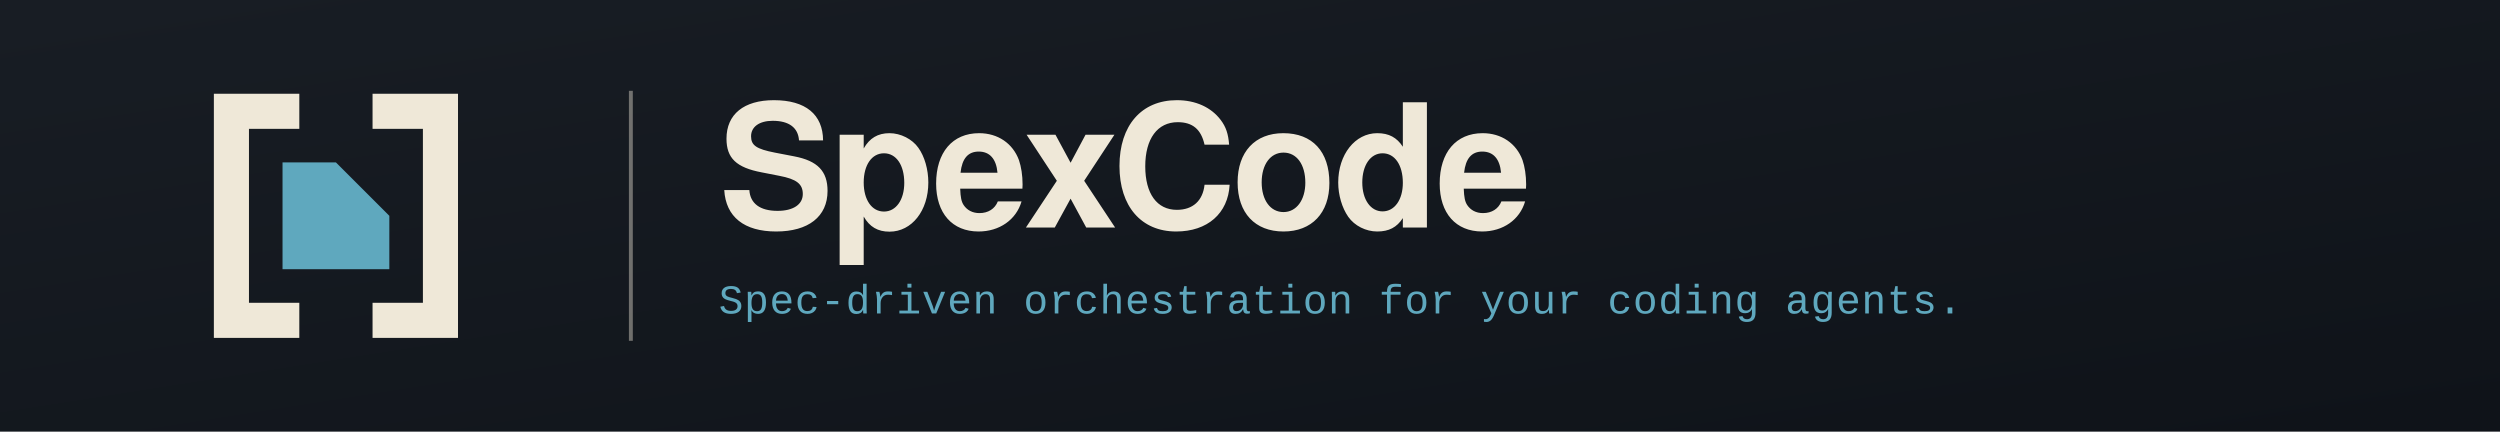
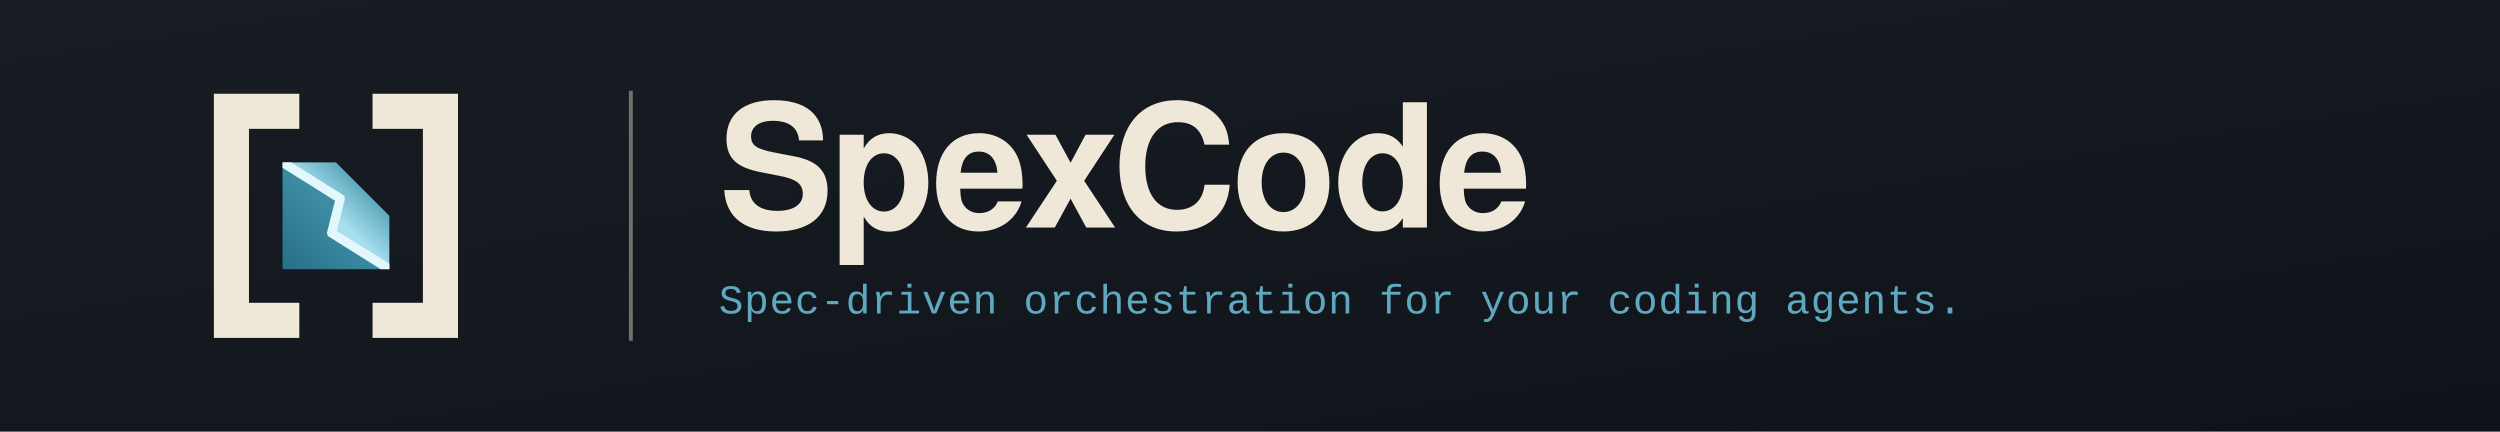
<svg xmlns="http://www.w3.org/2000/svg" viewBox="0 0 1280 221" role="img" aria-label="SpexCode — spec-driven orchestration for your coding agents">
  <defs>
    <linearGradient id="g-field" x1="0.04" y1="0" x2="0.96" y2="1">
      <stop offset="0" stop-color="#181D24" />
      <stop offset="1" stop-color="#0F1319" />
+     </linearGradient>
+     <clipPath id="mk-c">
+       <path d="M 186.0,186.0 L 256.0,186.0 L 326.0,256.0 L 326.0,326.0 L 186.0,326.0 Z" />
+     </clipPath>
+     <linearGradient id="mk-new" gradientUnits="userSpaceOnUse" x1="256" y1="256" x2="291.4" y2="220.6">
+       <stop offset="0" stop-color="#A6DEEE" />
+       <stop offset="1" stop-color="#5FA8BE" />
+     </linearGradient>
+     <linearGradient id="mk-old" gradientUnits="userSpaceOnUse" x1="256" y1="256" x2="186.0" y2="326.0">
+       <stop offset="0" stop-color="#3D8CA4" />
+       <stop offset="1" stop-color="#276F86" />
    </linearGradient>
  </defs>
  <rect width="1280" height="221" fill="url(#g-field)" />
  <g transform="translate(0.0,-49.5)">
    <g transform="translate(72,60) scale(0.39062)">
      <path d="M 96,96 L 208,96 L 208,142 L 142,142 L 142,370 L 208,370 L 208,416 L 96,416 Z" fill="#EFE8D8" />
      <path d="M 416,96 L 304,96 L 304,142 L 370,142 L 370,370 L 304,370 L 304,416 L 416,416 Z" fill="#EFE8D8" />
-       <path d="M 186,186 L 256,186 L 326,256 L 326,326 L 186,326 L 186,186 Z" fill="#5FA8BE" />
+       <g clip-path="url(#mk-c)">
+         <path d="M 326.0,326.0 L 250.3,278.5 L 261.7,233.5 L 186.0,186.0 L 186.0,326.0 Z" fill="url(#mk-old)" />
+         <path d="M 186.0,186.0 L 261.7,233.5 L 250.3,278.5 L 326.0,326.0 L 326.0,256.0 L 256.0,186.0 Z" fill="url(#mk-new)" />
+         <path d="M 186.0,186.0 L 261.7,233.5 L 250.3,278.5 L 326.0,326.0" fill="none" stroke="#E4F7FD" stroke-width="12" stroke-linejoin="round" stroke-linecap="butt" />
+       </g>
    </g>
    <rect x="322" y="96" width="2" height="128" fill="#EFE8D8" opacity="0.42" />
    <g transform="translate(368,166)">
      <path d="M53.416 -44.616C53.328 -57.904 44.44 -65.208 28.248 -65.208C12.848 -65.208 3.96 -57.992 3.96 -45.496C3.96 -35.552 8.976 -30.712 22.0 -28.248L30.976 -26.488C39.776 -24.816 43.032 -22.352 43.032 -17.16C43.032 -11.792 38.104 -8.536 30.096 -8.536C21.12 -8.536 16.104 -12.32 15.664 -19.184H2.816C3.608 -5.456 13.024 2.024 29.392 2.024C45.936 2.024 55.704 -5.632 55.704 -18.744C55.704 -28.864 50.6 -34.144 38.72 -36.432L28.688 -38.368C19.272 -40.216 16.544 -42.064 16.544 -46.728C16.544 -51.568 20.768 -54.648 27.632 -54.648C35.992 -54.648 40.656 -51.128 41.096 -44.616Z M74.216 -47.52H61.896V19.184H74.216V-5.632C77.208 -0.352 81.432 2.112 87.416 2.112C98.856 2.112 107.304 -8.624 107.304 -23.056C107.304 -29.744 105.368 -36.432 102.2 -40.832C99.032 -45.32 93.136 -48.312 87.416 -48.312C81.432 -48.312 77.208 -45.76 74.216 -40.48ZM84.6 -38.016C90.848 -38.016 94.984 -32.032 94.984 -22.88C94.984 -14.168 90.76 -8.184 84.6 -8.184C78.352 -8.184 74.216 -14.168 74.216 -23.056C74.216 -32.032 78.352 -38.016 84.6 -38.016Z M155.472 -19.888C155.56 -20.944 155.56 -21.384 155.56 -22.0C155.56 -26.752 154.856 -31.152 153.712 -34.496C150.544 -43.12 142.888 -48.312 133.296 -48.312C119.656 -48.312 111.296 -38.456 111.296 -22.528C111.296 -7.304 119.568 2.024 133.032 2.024C143.68 2.024 152.304 -3.96 155.032 -13.376H142.888C141.392 -9.592 137.96 -7.392 133.472 -7.392C129.952 -7.392 127.136 -8.888 125.376 -11.528C124.232 -13.288 123.792 -15.4 123.616 -19.888ZM123.792 -28.072C124.584 -35.376 127.664 -38.896 133.12 -38.896C138.752 -38.896 142.096 -35.112 142.712 -28.072Z M187.096 -23.936 202.584 -47.52H187.8L180.144 -33.176L172.4 -47.52H157.616L173.104 -23.936L157.264 0.0H172.048L180.144 -14.784L188.152 0.0H202.936Z M261.312 -42.416C260.872 -47.96 259.728 -51.48 257 -55.088C252.072 -61.6 244.152 -65.208 234.56 -65.208C216.432 -65.208 205.168 -52.272 205.168 -31.504C205.168 -10.824 216.344 2.024 234.208 2.024C250.224 2.024 260.784 -7.216 261.576 -21.912H248.728C247.848 -13.728 242.744 -9.064 234.56 -9.064C224.352 -9.064 218.368 -17.336 218.368 -31.328C218.368 -45.496 224.616 -53.944 235 -53.944C242.656 -53.944 246.968 -50.248 248.728 -42.416Z M289.064 -48.312C274.544 -48.312 265.656 -38.72 265.656 -23.144C265.656 -7.48 274.544 2.024 289.152 2.024C303.672 2.024 312.648 -7.48 312.648 -22.792C312.648 -38.896 303.936 -48.312 289.064 -48.312ZM289.152 -38.368C295.928 -38.368 300.328 -32.296 300.328 -22.968C300.328 -14.08 295.752 -7.92 289.152 -7.92C282.464 -7.92 277.976 -13.992 277.976 -23.144C277.976 -32.296 282.464 -38.368 289.152 -38.368Z M350.256 0.0H362.576V-64.152H350.256V-41.36C347.176 -46.112 343.128 -48.312 337.144 -48.312C325.792 -48.312 317.168 -37.4 317.168 -23.056C317.168 -16.632 319.104 -10.12 322.272 -5.544C325.528 -0.88 331.336 2.024 337.144 2.024C343.128 2.024 347.176 -0.088 350.256 -4.84ZM339.872 -38.016C346.12 -38.016 350.256 -32.032 350.256 -22.88C350.256 -14.256 346.032 -8.272 339.872 -8.272C333.712 -8.272 329.488 -14.344 329.488 -23.056C329.488 -31.944 333.712 -38.016 339.872 -38.016Z M413.296 -19.888C413.384 -20.944 413.384 -21.384 413.384 -22.0C413.384 -26.752 412.68 -31.152 411.536 -34.496C408.368 -43.12 400.712 -48.312 391.12 -48.312C377.48 -48.312 369.12 -38.456 369.12 -22.528C369.12 -7.304 377.392 2.024 390.856 2.024C401.504 2.024 410.128 -3.96 412.856 -13.376H400.712C399.216 -9.592 395.784 -7.392 391.296 -7.392C387.776 -7.392 384.96 -8.888 383.2 -11.528C382.056 -13.288 381.616 -15.4 381.44 -19.888ZM381.616 -28.072C382.408 -35.376 385.488 -38.896 390.944 -38.896C396.576 -38.896 399.92 -35.112 400.536 -28.072Z" fill="#EFE8D8" />
    </g>
    <g transform="translate(368,210)">
      <path d="M11.566 -3.794Q11.566 -1.907 10.187 -0.851Q8.808 0.205 6.255 0.205Q1.569 0.205 0.81 -3.466L2.707 -3.845Q2.994 -2.522 3.896 -1.923Q4.799 -1.323 6.306 -1.323Q7.937 -1.323 8.782 -1.958Q9.628 -2.594 9.628 -3.763Q9.628 -4.481 9.295 -4.932Q8.962 -5.383 8.418 -5.67Q7.875 -5.958 7.193 -6.137Q6.511 -6.316 5.814 -6.491Q4.163 -6.921 3.461 -7.26Q2.758 -7.598 2.338 -8.034Q1.917 -8.47 1.702 -9.034Q1.487 -9.598 1.487 -10.356Q1.487 -12.13 2.733 -13.089Q3.979 -14.048 6.306 -14.048Q8.48 -14.048 9.628 -13.289Q10.777 -12.53 11.228 -10.726L9.3 -10.387Q9.054 -11.536 8.316 -12.053Q7.578 -12.571 6.296 -12.571Q3.394 -12.571 3.394 -10.387Q3.394 -9.772 3.666 -9.387Q3.938 -9.003 4.404 -8.752Q4.871 -8.5 5.491 -8.336Q6.111 -8.172 6.819 -7.988Q8.244 -7.629 8.87 -7.388Q9.495 -7.147 9.982 -6.839Q10.469 -6.532 10.818 -6.111Q11.167 -5.691 11.366 -5.127Q11.566 -4.563 11.566 -3.794Z M24.179 -5.599Q24.179 0.205 20.159 0.205Q17.637 0.205 16.765 -1.682H16.714Q16.755 -1.6 16.755 0.021V4.358H14.899V-8.798Q14.899 -10.541 14.838 -11.095H16.632Q16.642 -11.054 16.663 -10.792Q16.683 -10.531 16.709 -10.023Q16.734 -9.516 16.734 -9.27H16.775Q17.288 -10.346 18.083 -10.833Q18.878 -11.32 20.159 -11.32Q22.19 -11.32 23.184 -9.921Q24.179 -8.521 24.179 -5.599ZM22.272 -5.599Q22.272 -7.916 21.646 -8.906Q21.021 -9.895 19.677 -9.895Q18.129 -9.895 17.442 -8.772Q16.755 -7.649 16.755 -5.373Q16.755 -3.189 17.442 -2.174Q18.129 -1.159 19.657 -1.159Q21.021 -1.159 21.646 -2.194Q22.272 -3.23 22.272 -5.599Z M29.306 -5.158Q29.306 -3.292 30.131 -2.235Q30.957 -1.179 32.392 -1.179Q33.448 -1.179 34.243 -1.635Q35.038 -2.092 35.304 -2.881L36.925 -2.42Q36.473 -1.148 35.269 -0.472Q34.064 0.205 32.392 0.205Q29.972 0.205 28.67 -1.302Q27.368 -2.81 27.368 -5.619Q27.368 -8.357 28.644 -9.828Q29.921 -11.3 32.331 -11.3Q34.74 -11.3 35.981 -9.833Q37.222 -8.367 37.222 -5.404V-5.158ZM32.351 -9.936Q30.977 -9.936 30.177 -9.039Q29.378 -8.142 29.326 -6.573H35.315Q35.028 -9.936 32.351 -9.936Z M40.339 -5.558Q40.339 -8.326 41.662 -9.813Q42.985 -11.3 45.487 -11.3Q47.353 -11.3 48.563 -10.403Q49.773 -9.505 50.06 -7.988L48.091 -7.844Q47.927 -8.777 47.271 -9.316Q46.615 -9.854 45.405 -9.854Q43.784 -9.854 43.031 -8.849Q42.277 -7.844 42.277 -5.599Q42.277 -3.322 43.031 -2.271Q43.784 -1.22 45.394 -1.22Q46.502 -1.22 47.23 -1.764Q47.958 -2.307 48.132 -3.425L50.08 -3.302Q49.947 -2.317 49.337 -1.512Q48.727 -0.708 47.722 -0.251Q46.717 0.205 45.476 0.205Q42.964 0.205 41.652 -1.271Q40.339 -2.748 40.339 -5.558Z M55.433 -4.758V-6.398H61.175V-4.758Z M73.849 -1.784Q73.347 -0.708 72.516 -0.22Q71.686 0.267 70.445 0.267Q68.374 0.267 67.399 -1.159Q66.425 -2.584 66.425 -5.455Q66.425 -11.259 70.445 -11.259Q71.686 -11.259 72.521 -10.818Q73.357 -10.377 73.859 -9.372H73.88L73.859 -10.92V-15.217H75.705V-2.287Q75.705 -0.554 75.767 0.0H74.003Q73.962 -0.154 73.931 -0.749Q73.9 -1.343 73.9 -1.784ZM68.333 -5.517Q68.333 -3.24 68.943 -2.199Q69.553 -1.159 70.927 -1.159Q72.424 -1.159 73.142 -2.24Q73.859 -3.322 73.859 -5.681Q73.859 -7.885 73.167 -8.89Q72.475 -9.895 70.947 -9.895Q69.563 -9.895 68.948 -8.839Q68.333 -7.783 68.333 -5.517Z M88.728 -9.413Q87.579 -9.608 86.554 -9.608Q84.903 -9.608 83.888 -8.367Q82.873 -7.126 82.873 -5.209V0.0H81.027V-7.188Q81.027 -7.967 80.889 -9.023Q80.75 -10.08 80.494 -11.095H82.247Q82.657 -9.68 82.739 -8.531H82.791Q83.303 -9.68 83.796 -10.218Q84.288 -10.756 84.964 -11.028Q85.641 -11.3 86.615 -11.3Q87.682 -11.3 88.728 -11.125Z M98.654 -1.456H102.55V0.0H92.481V-1.456H96.808V-9.639H93.537V-11.095H98.654ZM96.603 -13.248V-15.217H98.654V-13.248Z M111.348 0.0H109.164L104.724 -11.095H106.795L109.543 -3.876L109.718 -3.333L110.251 -1.446L110.61 -2.646L111.01 -3.855L113.84 -11.095H115.901Z M120.32 -5.158Q120.32 -3.292 121.146 -2.235Q121.971 -1.179 123.407 -1.179Q124.463 -1.179 125.257 -1.635Q126.052 -2.092 126.319 -2.881L127.939 -2.42Q127.488 -1.148 126.283 -0.472Q125.078 0.205 123.407 0.205Q120.987 0.205 119.684 -1.302Q118.382 -2.81 118.382 -5.619Q118.382 -8.357 119.659 -9.828Q120.935 -11.3 123.345 -11.3Q125.755 -11.3 126.996 -9.833Q128.236 -8.367 128.236 -5.404V-5.158ZM123.366 -9.936Q121.992 -9.936 121.192 -9.039Q120.392 -8.142 120.341 -6.573H126.329Q126.042 -9.936 123.366 -9.936Z M138.921 0.0V-7.126Q138.921 -8.521 138.383 -9.198Q137.844 -9.875 136.665 -9.875Q135.394 -9.875 134.578 -8.947Q133.763 -8.019 133.763 -6.429V0.0H131.917V-8.726Q131.917 -10.664 131.856 -11.095H133.599Q133.609 -11.043 133.62 -10.818Q133.63 -10.592 133.645 -10.3Q133.661 -10.008 133.681 -9.198H133.712Q134.789 -11.3 137.26 -11.3Q139.034 -11.3 139.905 -10.341Q140.777 -9.382 140.777 -7.393V0.0Z M167.273 -5.558Q167.273 -2.758 165.986 -1.277Q164.699 0.205 162.269 0.205Q159.89 0.205 158.624 -1.292Q157.358 -2.789 157.358 -5.558Q157.358 -8.418 158.655 -9.859Q159.952 -11.3 162.331 -11.3Q164.833 -11.3 166.053 -9.875Q167.273 -8.449 167.273 -5.558ZM165.335 -5.558Q165.335 -7.762 164.633 -8.849Q163.93 -9.936 162.362 -9.936Q160.772 -9.936 160.034 -8.829Q159.296 -7.721 159.296 -5.558Q159.296 -3.404 160.034 -2.281Q160.772 -1.159 162.249 -1.159Q163.879 -1.159 164.607 -2.256Q165.335 -3.353 165.335 -5.558Z M179.742 -9.413Q178.594 -9.608 177.568 -9.608Q175.917 -9.608 174.902 -8.367Q173.887 -7.126 173.887 -5.209V0.0H172.041V-7.188Q172.041 -7.967 171.903 -9.023Q171.764 -10.08 171.508 -11.095H173.262Q173.672 -9.68 173.754 -8.531H173.805Q174.318 -9.68 174.81 -10.218Q175.302 -10.756 175.979 -11.028Q176.656 -11.3 177.63 -11.3Q178.696 -11.3 179.742 -11.125Z M183.362 -5.558Q183.362 -8.326 184.684 -9.813Q186.007 -11.3 188.509 -11.3Q190.375 -11.3 191.585 -10.403Q192.795 -9.505 193.082 -7.988L191.114 -7.844Q190.95 -8.777 190.293 -9.316Q189.637 -9.854 188.427 -9.854Q186.807 -9.854 186.053 -8.849Q185.3 -7.844 185.3 -5.599Q185.3 -3.322 186.053 -2.271Q186.807 -1.22 188.417 -1.22Q189.524 -1.22 190.252 -1.764Q190.98 -2.307 191.155 -3.425L193.103 -3.302Q192.97 -2.317 192.36 -1.512Q191.749 -0.708 190.745 -0.251Q189.74 0.205 188.499 0.205Q185.987 0.205 184.674 -1.271Q183.362 -2.748 183.362 -5.558Z M196.928 -15.217H198.784V-11.218Q198.784 -10.613 198.691 -9.198H198.722Q199.799 -11.3 202.198 -11.3Q205.787 -11.3 205.787 -7.393V0.0H203.931V-7.126Q203.931 -8.521 203.393 -9.198Q202.854 -9.875 201.675 -9.875Q200.404 -9.875 199.589 -8.947Q198.773 -8.019 198.773 -6.429V0.0H196.928Z M211.335 -5.158Q211.335 -3.292 212.16 -2.235Q212.985 -1.179 214.421 -1.179Q215.477 -1.179 216.272 -1.635Q217.067 -2.092 217.333 -2.881L218.953 -2.42Q218.502 -1.148 217.297 -0.472Q216.092 0.205 214.421 0.205Q212.001 0.205 210.699 -1.302Q209.397 -2.81 209.397 -5.619Q209.397 -8.357 210.673 -9.828Q211.95 -11.3 214.359 -11.3Q216.769 -11.3 218.01 -9.833Q219.251 -8.367 219.251 -5.404V-5.158ZM214.38 -9.936Q213.006 -9.936 212.206 -9.039Q211.406 -8.142 211.355 -6.573H217.343Q217.056 -9.936 214.38 -9.936Z M231.904 -3.168Q231.904 -1.589 230.709 -0.692Q229.515 0.205 227.403 0.205Q225.29 0.205 224.188 -0.456Q223.086 -1.118 222.747 -2.543L224.378 -2.861Q224.572 -1.979 225.213 -1.574Q225.854 -1.169 227.403 -1.169Q230.171 -1.169 230.171 -2.922Q230.171 -3.579 229.669 -3.984Q229.166 -4.389 228.131 -4.645Q225.424 -5.312 224.696 -5.691Q223.967 -6.07 223.578 -6.639Q223.188 -7.208 223.188 -8.06Q223.188 -9.567 224.275 -10.418Q225.362 -11.269 227.423 -11.269Q229.228 -11.269 230.304 -10.587Q231.381 -9.905 231.648 -8.603L229.987 -8.398Q229.874 -9.136 229.258 -9.516Q228.643 -9.895 227.423 -9.895Q224.911 -9.895 224.911 -8.347Q224.911 -7.731 225.336 -7.362Q225.762 -6.993 226.705 -6.768L227.925 -6.45Q229.597 -6.04 230.33 -5.64Q231.063 -5.24 231.484 -4.64Q231.904 -4.04 231.904 -3.168Z M235.985 -9.639V-11.095H237.728L238.323 -13.986H239.554V-11.095H243.983V-9.639H239.554V-2.953Q239.554 -2.143 239.989 -1.753Q240.425 -1.364 241.42 -1.364Q242.794 -1.364 244.465 -1.712V-0.308Q242.732 0.164 241.03 0.164Q239.369 0.164 238.538 -0.538Q237.708 -1.241 237.708 -2.758V-9.639Z M257.754 -9.413Q256.606 -9.608 255.58 -9.608Q253.93 -9.608 252.914 -8.367Q251.899 -7.126 251.899 -5.209V0.0H250.054V-7.188Q250.054 -7.967 249.915 -9.023Q249.777 -10.08 249.52 -11.095H251.274Q251.684 -9.68 251.766 -8.531H251.817Q252.33 -9.68 252.822 -10.218Q253.314 -10.756 253.991 -11.028Q254.668 -11.3 255.642 -11.3Q256.708 -11.3 257.754 -11.125Z M271.331 -1.138Q271.597 -1.138 271.936 -1.21V-0.062Q271.238 0.103 270.51 0.103Q269.485 0.103 269.018 -0.436Q268.552 -0.974 268.49 -2.123H268.429Q267.762 -0.882 266.855 -0.338Q265.947 0.205 264.614 0.205Q262.994 0.205 262.174 -0.677Q261.354 -1.559 261.354 -3.097Q261.354 -6.675 266.009 -6.727L268.429 -6.768V-7.373Q268.429 -8.716 267.885 -9.305Q267.342 -9.895 266.152 -9.895Q264.942 -9.895 264.409 -9.464Q263.876 -9.034 263.773 -8.131L261.846 -8.306Q262.317 -11.3 266.183 -11.3Q268.234 -11.3 269.264 -10.341Q270.295 -9.382 270.295 -7.567V-2.789Q270.295 -1.969 270.51 -1.553Q270.726 -1.138 271.331 -1.138ZM265.086 -1.2Q266.07 -1.2 266.829 -1.671Q267.588 -2.143 268.008 -2.933Q268.429 -3.722 268.429 -4.563V-5.476L266.48 -5.435Q265.271 -5.414 264.635 -5.168Q263.999 -4.922 263.645 -4.414Q263.292 -3.907 263.292 -3.066Q263.292 -2.225 263.748 -1.712Q264.204 -1.2 265.086 -1.2Z M274.991 -9.639V-11.095H276.734L277.329 -13.986H278.56V-11.095H282.989V-9.639H278.56V-2.953Q278.56 -2.143 278.995 -1.753Q279.431 -1.364 280.426 -1.364Q281.8 -1.364 283.471 -1.712V-0.308Q281.738 0.164 280.036 0.164Q278.375 0.164 277.545 -0.538Q276.714 -1.241 276.714 -2.758V-9.639Z M293.684 -1.456H297.581V0.0H287.511V-1.456H291.839V-9.639H288.568V-11.095H293.684ZM291.633 -13.248V-15.217H293.684V-13.248Z M310.296 -5.558Q310.296 -2.758 309.009 -1.277Q307.722 0.205 305.292 0.205Q302.913 0.205 301.647 -1.292Q300.38 -2.789 300.38 -5.558Q300.38 -8.418 301.677 -9.859Q302.974 -11.3 305.353 -11.3Q307.855 -11.3 309.075 -9.875Q310.296 -8.449 310.296 -5.558ZM308.358 -5.558Q308.358 -7.762 307.655 -8.849Q306.953 -9.936 305.384 -9.936Q303.795 -9.936 303.056 -8.829Q302.318 -7.721 302.318 -5.558Q302.318 -3.404 303.056 -2.281Q303.795 -1.159 305.271 -1.159Q306.902 -1.159 307.63 -2.256Q308.358 -3.353 308.358 -5.558Z M320.95 0.0V-7.126Q320.95 -8.521 320.411 -9.198Q319.873 -9.875 318.694 -9.875Q317.422 -9.875 316.607 -8.947Q315.792 -8.019 315.792 -6.429V0.0H313.946V-8.726Q313.946 -10.664 313.885 -11.095H315.628Q315.638 -11.043 315.648 -10.818Q315.659 -10.592 315.674 -10.3Q315.689 -10.008 315.71 -9.198H315.741Q316.817 -11.3 319.288 -11.3Q321.062 -11.3 321.934 -10.341Q322.806 -9.382 322.806 -7.393V0.0Z M344.001 -9.639V0.0H342.155V-9.639H339.468V-11.095H342.155V-11.351Q342.155 -13.453 343.144 -14.335Q344.134 -15.217 346.441 -15.217Q347.179 -15.217 348.035 -15.15Q348.892 -15.083 349.322 -15.001V-13.515Q349.015 -13.566 348.077 -13.627Q347.138 -13.689 346.656 -13.689Q345.59 -13.689 345.046 -13.453Q344.503 -13.217 344.252 -12.684Q344.001 -12.151 344.001 -11.197V-11.095H349.035V-9.639Z M362.304 -5.558Q362.304 -2.758 361.017 -1.277Q359.73 0.205 357.3 0.205Q354.921 0.205 353.655 -1.292Q352.388 -2.789 352.388 -5.558Q352.388 -8.418 353.685 -9.859Q354.983 -11.3 357.362 -11.3Q359.863 -11.3 361.084 -9.875Q362.304 -8.449 362.304 -5.558ZM360.366 -5.558Q360.366 -7.762 359.664 -8.849Q358.961 -9.936 357.392 -9.936Q355.803 -9.936 355.065 -8.829Q354.326 -7.721 354.326 -5.558Q354.326 -3.404 355.065 -2.281Q355.803 -1.159 357.279 -1.159Q358.91 -1.159 359.638 -2.256Q360.366 -3.353 360.366 -5.558Z M374.773 -9.413Q373.624 -9.608 372.599 -9.608Q370.948 -9.608 369.933 -8.367Q368.918 -7.126 368.918 -5.209V0.0H367.072V-7.188Q367.072 -7.967 366.934 -9.023Q366.795 -10.08 366.539 -11.095H368.292Q368.702 -9.68 368.784 -8.531H368.836Q369.348 -9.68 369.841 -10.218Q370.333 -10.756 371.01 -11.028Q371.686 -11.3 372.66 -11.3Q373.727 -11.3 374.773 -11.125Z M393.056 4.358Q392.297 4.358 391.784 4.245V2.861Q392.174 2.922 392.646 2.922Q393.456 2.922 394.168 2.317Q394.881 1.712 395.373 0.39L395.558 -0.113L390.738 -11.095H392.707L395.414 -4.512Q396.347 -2.215 396.419 -1.907L396.839 -3.035L400.018 -11.095H401.966L397.291 0.0Q396.378 2.41 395.399 3.384Q394.419 4.358 393.056 4.358Z M414.312 -5.558Q414.312 -2.758 413.025 -1.277Q411.738 0.205 409.308 0.205Q406.929 0.205 405.663 -1.292Q404.397 -2.789 404.397 -5.558Q404.397 -8.418 405.694 -9.859Q406.991 -11.3 409.37 -11.3Q411.872 -11.3 413.092 -9.875Q414.312 -8.449 414.312 -5.558ZM412.374 -5.558Q412.374 -7.762 411.672 -8.849Q410.969 -9.936 409.4 -9.936Q407.811 -9.936 407.073 -8.829Q406.335 -7.721 406.335 -5.558Q406.335 -3.404 407.073 -2.281Q407.811 -1.159 409.288 -1.159Q410.918 -1.159 411.646 -2.256Q412.374 -3.353 412.374 -5.558Z M419.808 -11.095V-4.061Q419.808 -2.461 420.311 -1.841Q420.813 -1.22 422.105 -1.22Q423.428 -1.22 424.197 -2.123Q424.966 -3.025 424.966 -4.666V-11.095H426.822V-2.369Q426.822 -0.431 426.883 0.0H425.14Q425.13 -0.051 425.12 -0.277Q425.11 -0.502 425.094 -0.795Q425.079 -1.087 425.058 -1.897H425.028Q424.392 -0.749 423.556 -0.272Q422.72 0.205 421.48 0.205Q419.654 0.205 418.809 -0.702Q417.963 -1.61 417.963 -3.702V-11.095Z M439.783 -9.413Q438.635 -9.608 437.609 -9.608Q435.958 -9.608 434.943 -8.367Q433.928 -7.126 433.928 -5.209V0.0H432.082V-7.188Q432.082 -7.967 431.944 -9.023Q431.805 -10.08 431.549 -11.095H433.303Q433.713 -9.68 433.795 -8.531H433.846Q434.359 -9.68 434.851 -10.218Q435.343 -10.756 436.02 -11.028Q436.697 -11.3 437.671 -11.3Q438.737 -11.3 439.783 -11.125Z M456.405 -5.558Q456.405 -8.326 457.728 -9.813Q459.05 -11.3 461.552 -11.3Q463.418 -11.3 464.628 -10.403Q465.838 -9.505 466.125 -7.988L464.157 -7.844Q463.993 -8.777 463.336 -9.316Q462.68 -9.854 461.47 -9.854Q459.85 -9.854 459.096 -8.849Q458.343 -7.844 458.343 -5.599Q458.343 -3.322 459.096 -2.271Q459.85 -1.22 461.46 -1.22Q462.567 -1.22 463.295 -1.764Q464.023 -2.307 464.198 -3.425L466.146 -3.302Q466.013 -2.317 465.403 -1.512Q464.792 -0.708 463.788 -0.251Q462.783 0.205 461.542 0.205Q459.03 0.205 457.717 -1.271Q456.405 -2.748 456.405 -5.558Z M479.322 -5.558Q479.322 -2.758 478.035 -1.277Q476.749 0.205 474.318 0.205Q471.94 0.205 470.673 -1.292Q469.407 -2.789 469.407 -5.558Q469.407 -8.418 470.704 -9.859Q472.001 -11.3 474.38 -11.3Q476.882 -11.3 478.102 -9.875Q479.322 -8.449 479.322 -5.558ZM477.384 -5.558Q477.384 -7.762 476.682 -8.849Q475.98 -9.936 474.411 -9.936Q472.821 -9.936 472.083 -8.829Q471.345 -7.721 471.345 -5.558Q471.345 -3.404 472.083 -2.281Q472.821 -1.159 474.298 -1.159Q475.928 -1.159 476.656 -2.256Q477.384 -3.353 477.384 -5.558Z M489.915 -1.784Q489.412 -0.708 488.582 -0.22Q487.751 0.267 486.51 0.267Q484.439 0.267 483.465 -1.159Q482.491 -2.584 482.491 -5.455Q482.491 -11.259 486.51 -11.259Q487.751 -11.259 488.587 -10.818Q489.423 -10.377 489.925 -9.372H489.946L489.925 -10.92V-15.217H491.771V-2.287Q491.771 -0.554 491.832 0.0H490.069Q490.028 -0.154 489.997 -0.749Q489.966 -1.343 489.966 -1.784ZM484.398 -5.517Q484.398 -3.24 485.008 -2.199Q485.618 -1.159 486.992 -1.159Q488.489 -1.159 489.207 -2.24Q489.925 -3.322 489.925 -5.681Q489.925 -7.885 489.233 -8.89Q488.541 -9.895 487.013 -9.895Q485.629 -9.895 485.013 -8.839Q484.398 -7.783 484.398 -5.517Z M501.717 -1.456H505.614V0.0H495.544V-1.456H499.871V-9.639H496.6V-11.095H501.717ZM499.666 -13.248V-15.217H501.717V-13.248Z M515.98 0.0V-7.126Q515.98 -8.521 515.442 -9.198Q514.904 -9.875 513.725 -9.875Q512.453 -9.875 511.638 -8.947Q510.823 -8.019 510.823 -6.429V0.0H508.977V-8.726Q508.977 -10.664 508.915 -11.095H510.659Q510.669 -11.043 510.679 -10.818Q510.689 -10.592 510.705 -10.3Q510.72 -10.008 510.741 -9.198H510.771Q511.848 -11.3 514.319 -11.3Q516.093 -11.3 516.965 -10.341Q517.836 -9.382 517.836 -7.393V0.0Z M526.388 4.348Q524.666 4.348 523.62 3.64Q522.574 2.933 522.287 1.61L524.173 1.354Q524.348 2.123 524.927 2.538Q525.506 2.953 526.45 2.953Q528.993 2.953 528.993 -0.277V-2.266H528.972Q528.47 -1.21 527.578 -0.667Q526.686 -0.123 525.455 -0.123Q523.425 -0.123 522.487 -1.451Q521.548 -2.779 521.548 -5.629Q521.548 -8.531 522.553 -9.9Q523.558 -11.269 525.65 -11.269Q526.809 -11.269 527.665 -10.731Q528.521 -10.192 528.982 -9.198H529.013Q529.013 -9.505 529.054 -10.239Q529.095 -10.972 529.136 -11.095H530.89Q530.828 -10.541 530.828 -8.798V-0.328Q530.828 2 529.741 3.174Q528.654 4.348 526.388 4.348ZM528.993 -5.65Q528.993 -7.629 528.224 -8.762Q527.455 -9.895 526.111 -9.895Q524.707 -9.895 524.081 -8.916Q523.456 -7.937 523.456 -5.65Q523.456 -4.102 523.717 -3.204Q523.979 -2.307 524.532 -1.897Q525.086 -1.487 526.081 -1.487Q526.952 -1.487 527.614 -1.974Q528.275 -2.461 528.634 -3.399Q528.993 -4.337 528.993 -5.65Z M557.376 -1.138Q557.642 -1.138 557.981 -1.21V-0.062Q557.283 0.103 556.555 0.103Q555.53 0.103 555.063 -0.436Q554.597 -0.974 554.535 -2.123H554.474Q553.807 -0.882 552.9 -0.338Q551.992 0.205 550.659 0.205Q549.039 0.205 548.219 -0.677Q547.399 -1.559 547.399 -3.097Q547.399 -6.675 552.054 -6.727L554.474 -6.768V-7.373Q554.474 -8.716 553.93 -9.305Q553.387 -9.895 552.197 -9.895Q550.987 -9.895 550.454 -9.464Q549.921 -9.034 549.819 -8.131L547.891 -8.306Q548.362 -11.3 552.228 -11.3Q554.279 -11.3 555.31 -10.341Q556.34 -9.382 556.34 -7.567V-2.789Q556.34 -1.969 556.555 -1.553Q556.771 -1.138 557.376 -1.138ZM551.131 -1.2Q552.115 -1.2 552.874 -1.671Q553.633 -2.143 554.053 -2.933Q554.474 -3.722 554.474 -4.563V-5.476L552.526 -5.435Q551.316 -5.414 550.68 -5.168Q550.044 -4.922 549.69 -4.414Q549.337 -3.907 549.337 -3.066Q549.337 -2.225 549.793 -1.712Q550.249 -1.2 551.131 -1.2Z M565.394 4.348Q563.672 4.348 562.626 3.64Q561.58 2.933 561.293 1.61L563.179 1.354Q563.354 2.123 563.933 2.538Q564.512 2.953 565.456 2.953Q567.999 2.953 567.999 -0.277V-2.266H567.978Q567.476 -1.21 566.584 -0.667Q565.692 -0.123 564.461 -0.123Q562.431 -0.123 561.493 -1.451Q560.554 -2.779 560.554 -5.629Q560.554 -8.531 561.559 -9.9Q562.564 -11.269 564.656 -11.269Q565.815 -11.269 566.671 -10.731Q567.527 -10.192 567.989 -9.198H568.019Q568.019 -9.505 568.06 -10.239Q568.101 -10.972 568.142 -11.095H569.896Q569.834 -10.541 569.834 -8.798V-0.328Q569.834 2 568.747 3.174Q567.66 4.348 565.394 4.348ZM567.999 -5.65Q567.999 -7.629 567.23 -8.762Q566.461 -9.895 565.117 -9.895Q563.713 -9.895 563.087 -8.916Q562.462 -7.937 562.462 -5.65Q562.462 -4.102 562.723 -3.204Q562.985 -2.307 563.538 -1.897Q564.092 -1.487 565.087 -1.487Q565.958 -1.487 566.62 -1.974Q567.281 -2.461 567.64 -3.399Q567.999 -4.337 567.999 -5.65Z M575.392 -5.158Q575.392 -3.292 576.217 -2.235Q577.043 -1.179 578.478 -1.179Q579.535 -1.179 580.329 -1.635Q581.124 -2.092 581.391 -2.881L583.011 -2.42Q582.559 -1.148 581.355 -0.472Q580.15 0.205 578.478 0.205Q576.058 0.205 574.756 -1.302Q573.454 -2.81 573.454 -5.619Q573.454 -8.357 574.731 -9.828Q576.007 -11.3 578.417 -11.3Q580.827 -11.3 582.067 -9.833Q583.308 -8.367 583.308 -5.404V-5.158ZM578.437 -9.936Q577.063 -9.936 576.264 -9.039Q575.464 -8.142 575.412 -6.573H581.401Q581.114 -9.936 578.437 -9.936Z M593.993 0.0V-7.126Q593.993 -8.521 593.454 -9.198Q592.916 -9.875 591.737 -9.875Q590.465 -9.875 589.65 -8.947Q588.835 -8.019 588.835 -6.429V0.0H586.989V-8.726Q586.989 -10.664 586.928 -11.095H588.671Q588.681 -11.043 588.691 -10.818Q588.702 -10.592 588.717 -10.3Q588.732 -10.008 588.753 -9.198H588.784Q589.86 -11.3 592.332 -11.3Q594.105 -11.3 594.977 -10.341Q595.849 -9.382 595.849 -7.393V0.0Z M600.043 -9.639V-11.095H601.786L602.38 -13.986H603.611V-11.095H608.041V-9.639H603.611V-2.953Q603.611 -2.143 604.047 -1.753Q604.483 -1.364 605.477 -1.364Q606.851 -1.364 608.523 -1.712V-0.308Q606.79 0.164 605.087 0.164Q603.426 0.164 602.596 -0.538Q601.765 -1.241 601.765 -2.758V-9.639Z M621.966 -3.168Q621.966 -1.589 620.771 -0.692Q619.576 0.205 617.464 0.205Q615.352 0.205 614.249 -0.456Q613.147 -1.118 612.809 -2.543L614.439 -2.861Q614.634 -1.979 615.275 -1.574Q615.916 -1.169 617.464 -1.169Q620.233 -1.169 620.233 -2.922Q620.233 -3.579 619.73 -3.984Q619.228 -4.389 618.192 -4.645Q615.485 -5.312 614.757 -5.691Q614.029 -6.07 613.639 -6.639Q613.25 -7.208 613.25 -8.06Q613.25 -9.567 614.337 -10.418Q615.424 -11.269 617.485 -11.269Q619.289 -11.269 620.366 -10.587Q621.443 -9.905 621.709 -8.603L620.048 -8.398Q619.935 -9.136 619.32 -9.516Q618.705 -9.895 617.485 -9.895Q614.972 -9.895 614.972 -8.347Q614.972 -7.731 615.398 -7.362Q615.823 -6.993 616.767 -6.768L617.987 -6.45Q619.658 -6.04 620.392 -5.64Q621.125 -5.24 621.545 -4.64Q621.966 -4.04 621.966 -3.168Z M629.184 0.0V-3.066H631.594V0.0Z" fill="#5FA8BE" />
    </g>
  </g>
</svg>
